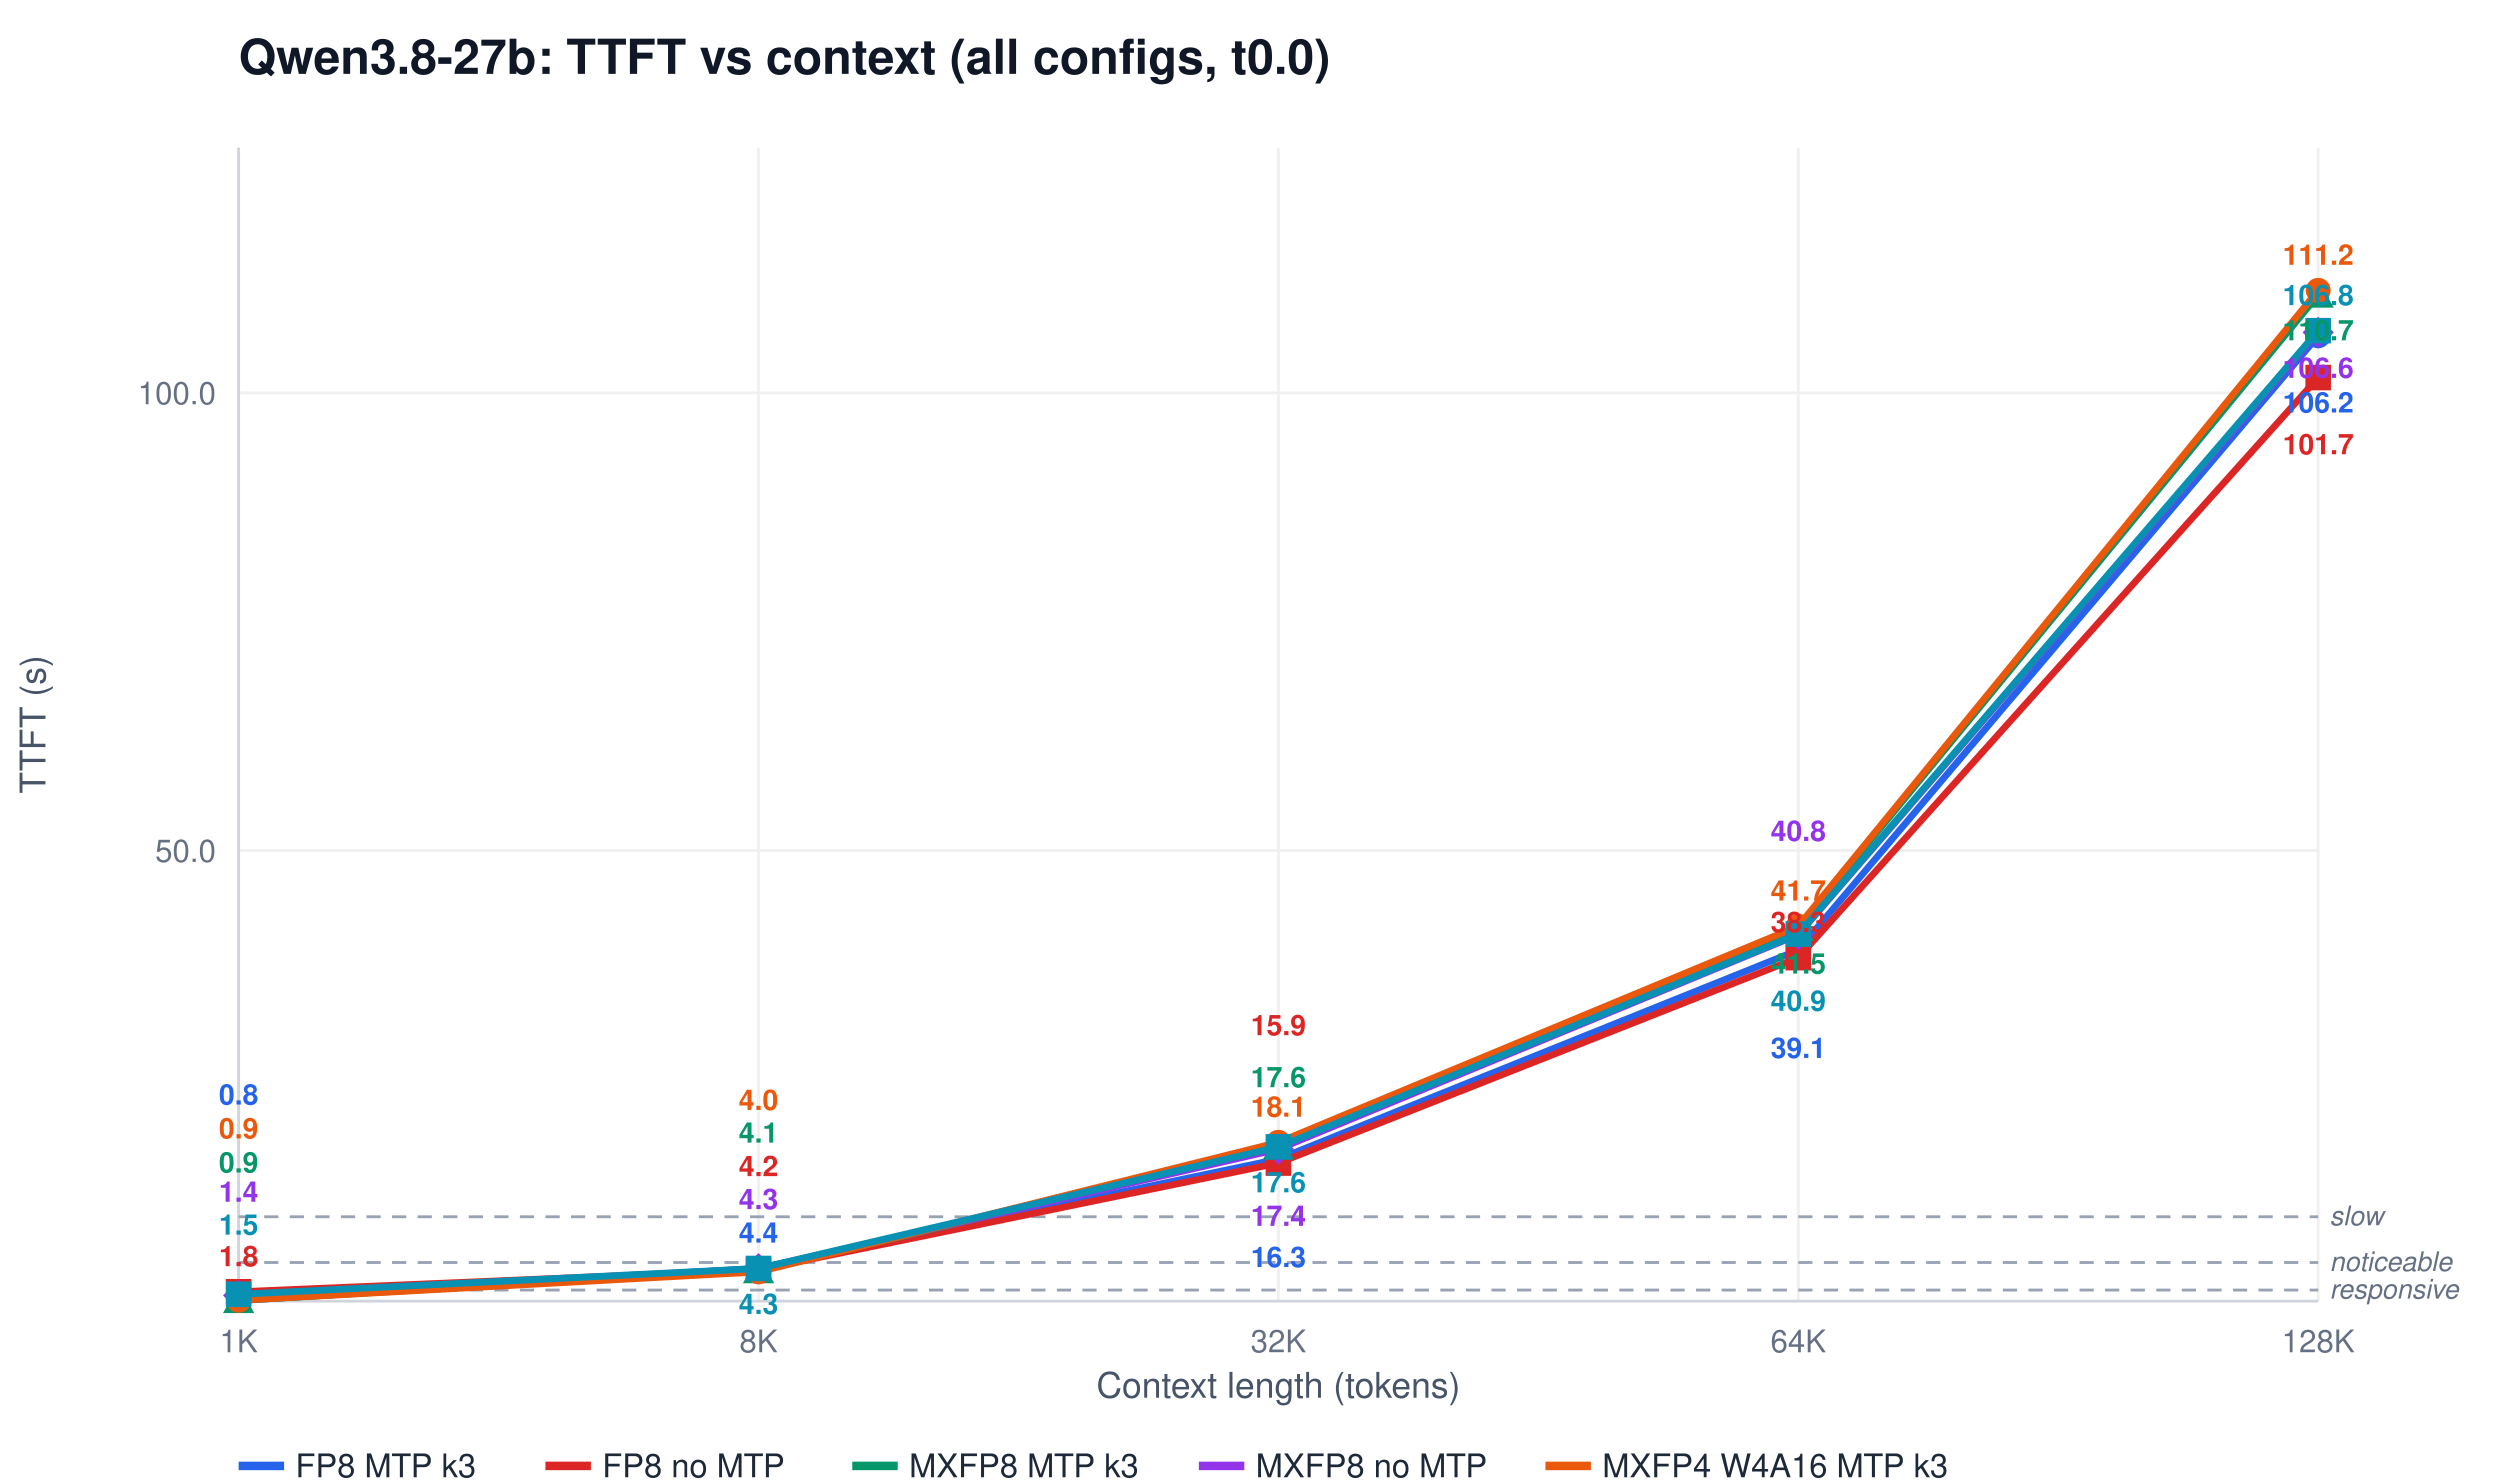
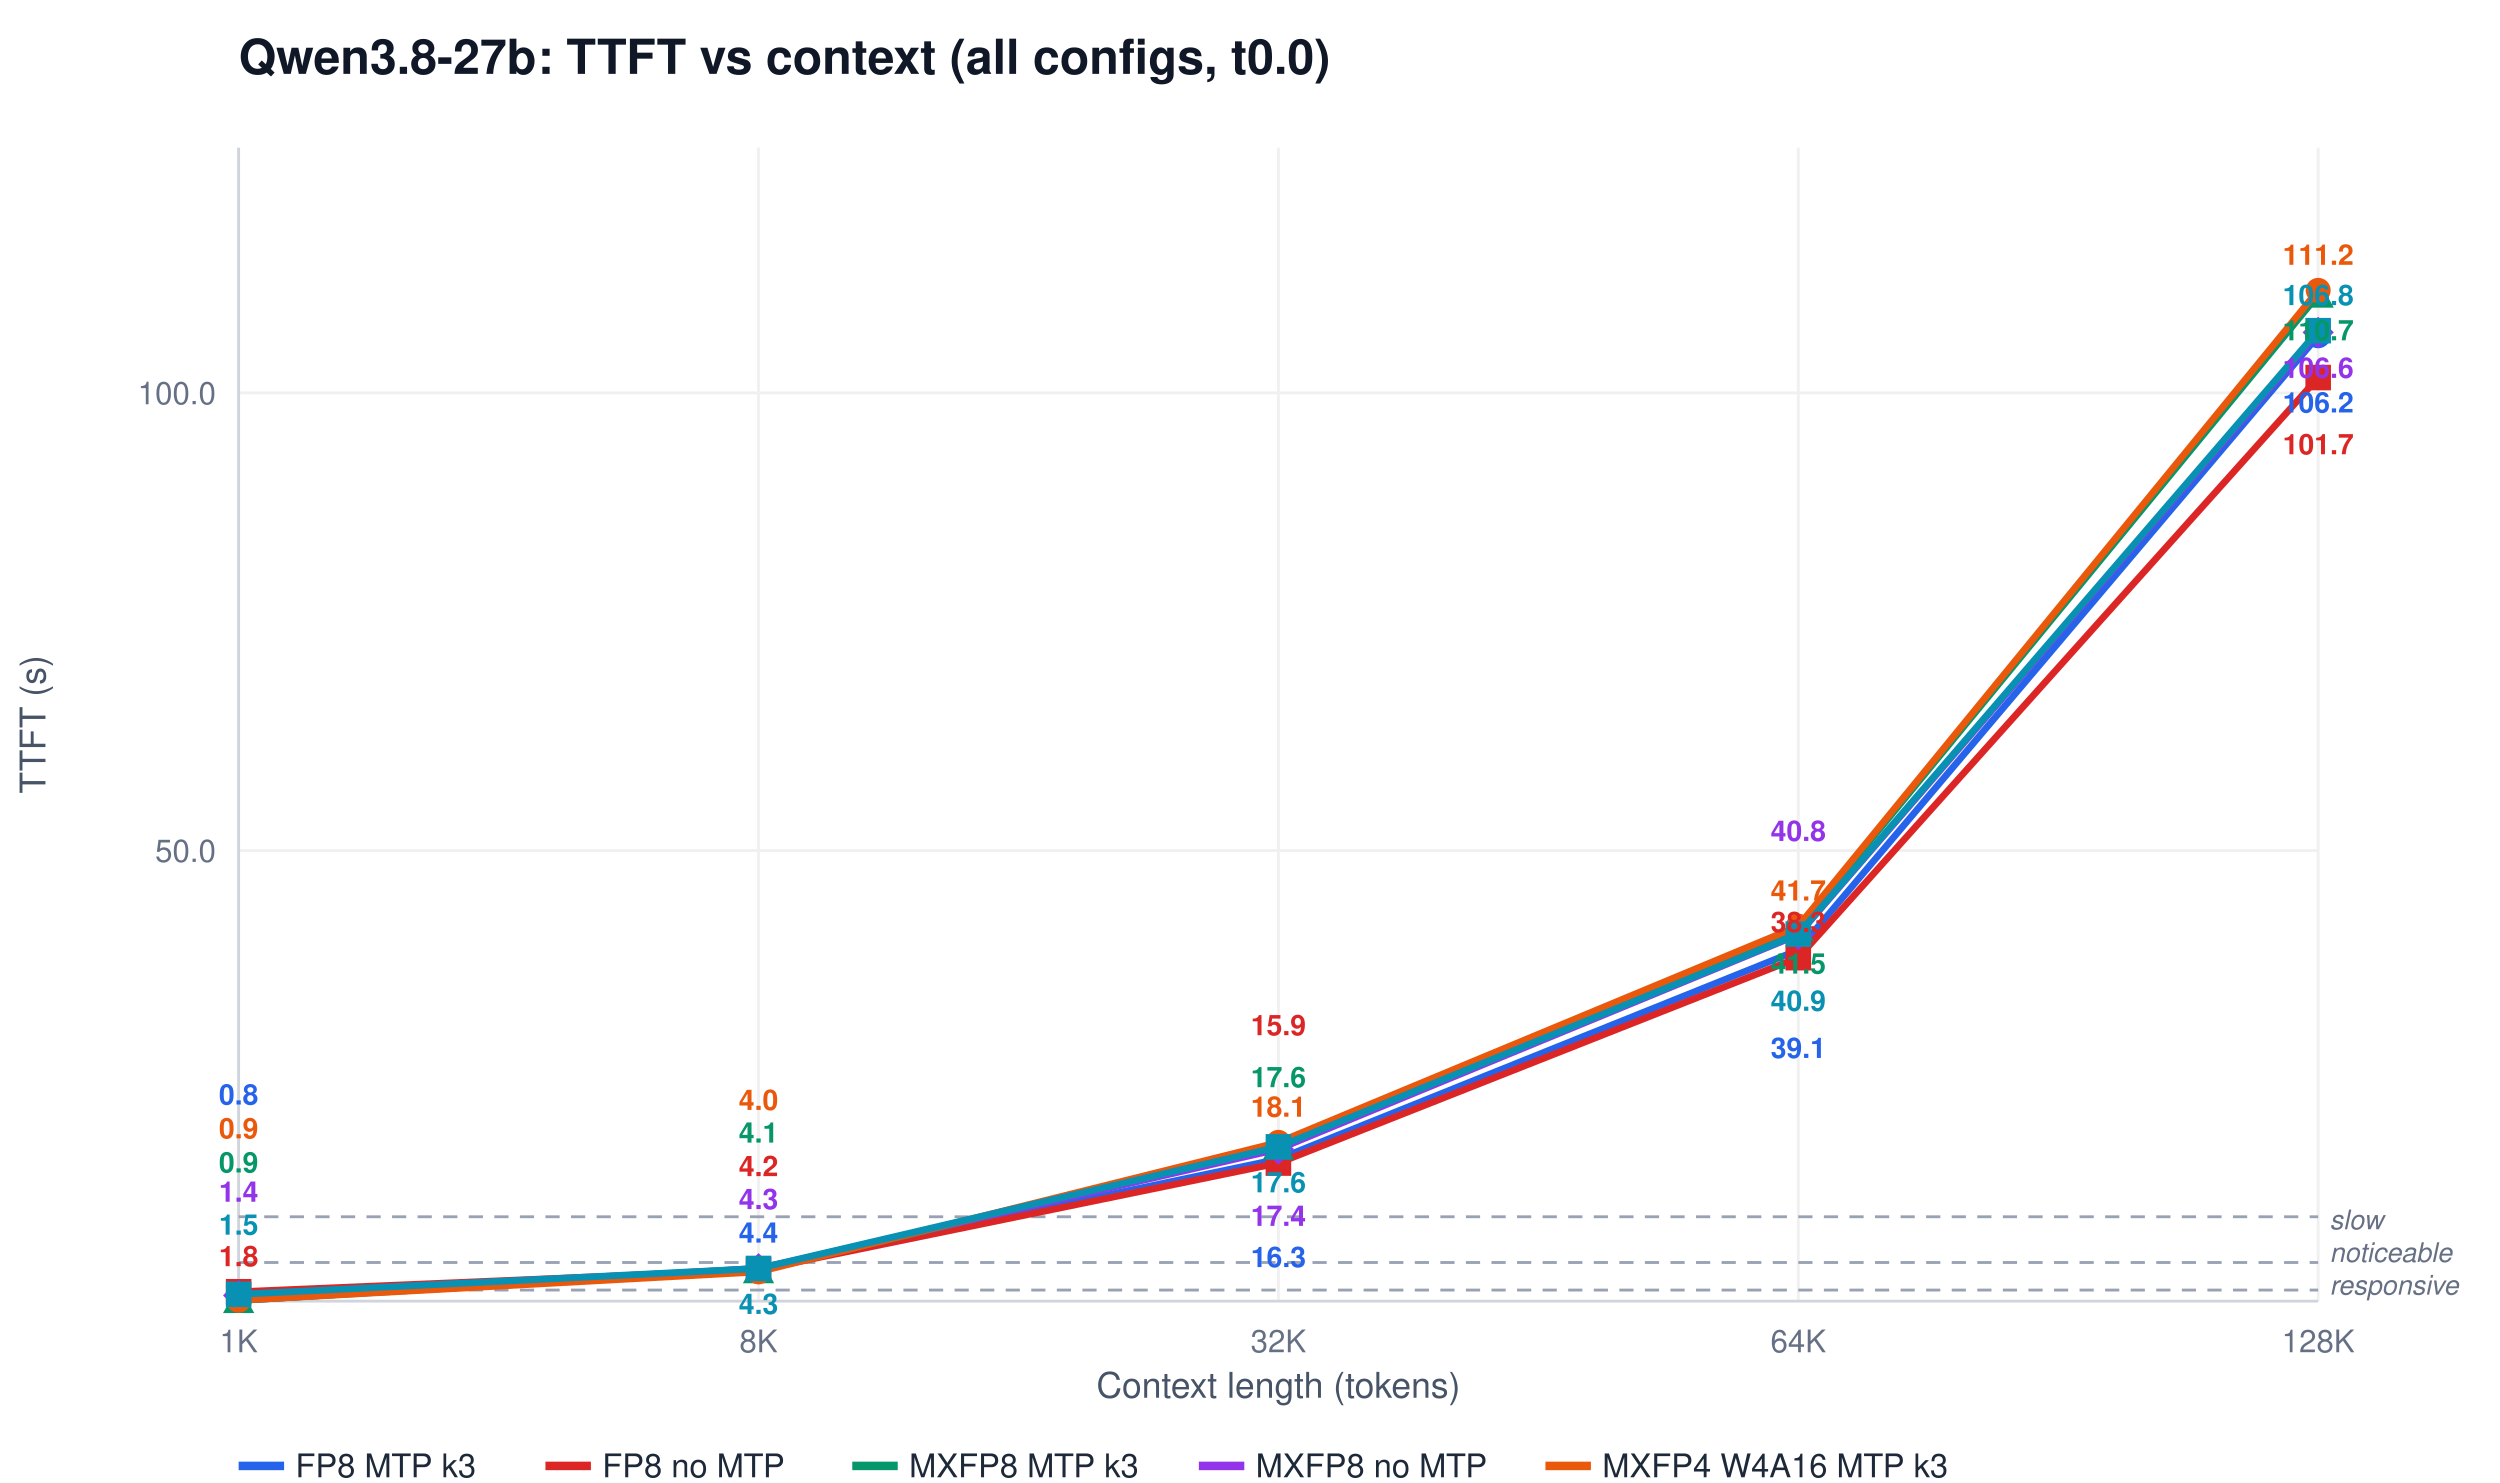
<svg xmlns="http://www.w3.org/2000/svg" width="880" height="522" viewBox="0 0 880 522" font-family="Segoe UI, Helvetica, Arial, sans-serif">
  <rect width="880" height="522" fill="#ffffff" />
  <text x="84" y="26" font-size="17" font-weight="600" fill="#101828">Qwen3.8-27b: TTFT vs context (all configs, t0.0)</text>
  <line x1="84" y1="299.4" x2="816" y2="299.4" stroke="#f0f0f0" stroke-width="1" />
  <text x="76" y="303.4" font-size="11" fill="#667085" text-anchor="end">50.0</text>
  <line x1="84" y1="138.3" x2="816" y2="138.3" stroke="#f0f0f0" stroke-width="1" />
  <text x="76" y="142.3" font-size="11" fill="#667085" text-anchor="end">100.0</text>
  <line x1="84.0" y1="52" x2="84.0" y2="458" stroke="#f0f0f0" stroke-width="1" />
  <text x="84.0" y="476" font-size="11" fill="#667085" text-anchor="middle">1K</text>
  <line x1="267.0" y1="52" x2="267.0" y2="458" stroke="#f0f0f0" stroke-width="1" />
  <text x="267.0" y="476" font-size="11" fill="#667085" text-anchor="middle">8K</text>
  <line x1="450.0" y1="52" x2="450.0" y2="458" stroke="#f0f0f0" stroke-width="1" />
  <text x="450.0" y="476" font-size="11" fill="#667085" text-anchor="middle">32K</text>
  <line x1="633.0" y1="52" x2="633.0" y2="458" stroke="#f0f0f0" stroke-width="1" />
  <text x="633.0" y="476" font-size="11" fill="#667085" text-anchor="middle">64K</text>
  <line x1="816.0" y1="52" x2="816.0" y2="458" stroke="#f0f0f0" stroke-width="1" />
  <text x="816.0" y="476" font-size="11" fill="#667085" text-anchor="middle">128K</text>
  <line x1="84" y1="458" x2="816" y2="458" stroke="#d0d5dd" stroke-width="1" />
  <line x1="84" y1="52" x2="84" y2="458" stroke="#d0d5dd" stroke-width="1" />
+   <line x1="84" y1="428.3" x2="816" y2="428.3" stroke="#98a2b3" stroke-width="1" stroke-dasharray="5 4" />
+   <text x="820" y="432.7" font-size="9.5" fill="#667085" font-style="italic">slow</text>
+   <line x1="84" y1="444.4" x2="816" y2="444.4" stroke="#98a2b3" stroke-width="1" stroke-dasharray="5 4" />
+   <text x="820" y="444.2" font-size="9.5" fill="#667085" font-style="italic">noticeable</text>
  <line x1="84" y1="454.1" x2="816" y2="454.1" stroke="#98a2b3" stroke-width="1" stroke-dasharray="5 4" />
-   <text x="820" y="457.1" font-size="9.5" fill="#667085" font-style="italic">responsive</text>
-   <line x1="84" y1="444.4" x2="816" y2="444.4" stroke="#98a2b3" stroke-width="1" stroke-dasharray="5 4" />
-   <text x="820" y="447.4" font-size="9.5" fill="#667085" font-style="italic">noticeable</text>
-   <line x1="84" y1="428.3" x2="816" y2="428.3" stroke="#98a2b3" stroke-width="1" stroke-dasharray="5 4" />
-   <text x="820" y="431.3" font-size="9.5" fill="#667085" font-style="italic">slow</text>
+   <text x="820" y="455.7" font-size="9.5" fill="#667085" font-style="italic">responsive</text>
  <polyline points="84.0,457.8 267.0,446.4 450.0,408.0 633.0,334.4 816.0,118.2" fill="none" stroke="#2563eb" stroke-width="2.4" />
  <circle cx="84.0" cy="457.8" r="4.4" fill="#2563eb" />
  <circle cx="267.0" cy="446.4" r="4.4" fill="#2563eb" />
  <circle cx="450.0" cy="408.0" r="4.4" fill="#2563eb" />
  <circle cx="633.0" cy="334.4" r="4.4" fill="#2563eb" />
  <circle cx="816.0" cy="118.2" r="4.4" fill="#2563eb" />
  <polyline points="84.0,454.7 267.0,447.0 450.0,409.4 633.0,337.1 816.0,132.9" fill="none" stroke="#dc2626" stroke-width="2.4" />
  <rect x="79.5" y="450.2" width="9" height="9" fill="#dc2626" />
  <rect x="262.5" y="442.5" width="9" height="9" fill="#dc2626" />
  <rect x="445.5" y="404.9" width="9" height="9" fill="#dc2626" />
  <rect x="628.5" y="332.6" width="9" height="9" fill="#dc2626" />
  <rect x="811.5" y="128.4" width="9" height="9" fill="#dc2626" />
  <polyline points="84.0,457.7 267.0,447.2 450.0,403.7 633.0,326.7 816.0,103.8" fill="none" stroke="#059669" stroke-width="2.4" />
  <polygon points="84.0,452.2 78.5,462.2 89.5,462.2" fill="#059669" />
  <polygon points="267.0,441.7 261.5,451.7 272.5,451.7" fill="#059669" />
  <polygon points="450.0,398.2 444.5,408.2 455.5,408.2" fill="#059669" />
  <polygon points="633.0,321.2 627.5,331.2 638.5,331.2" fill="#059669" />
  <polygon points="816.0,98.3 810.5,108.3 821.5,108.3" fill="#059669" />
  <polyline points="84.0,456.0 267.0,446.6 450.0,404.5 633.0,329.0 816.0,117.0" fill="none" stroke="#9333ea" stroke-width="2.4" />
  <polygon points="84.0,450.5 89.5,456.0 84.0,461.5 78.5,456.0" fill="#9333ea" />
  <polygon points="267.0,441.1 272.5,446.6 267.0,452.1 261.5,446.6" fill="#9333ea" />
  <polygon points="450.0,399.0 455.5,404.5 450.0,410.0 444.5,404.5" fill="#9333ea" />
  <polygon points="633.0,323.5 638.5,329.0 633.0,334.5 627.5,329.0" fill="#9333ea" />
  <polygon points="816.0,111.5 821.5,117.0 816.0,122.5 810.5,117.0" fill="#9333ea" />
  <polyline points="84.0,457.7 267.0,447.7 450.0,402.1 633.0,326.0 816.0,102.2" fill="none" stroke="#ea580c" stroke-width="2.4" />
  <circle cx="84.0" cy="457.7" r="4.4" fill="#ea580c" />
  <circle cx="267.0" cy="447.7" r="4.4" fill="#ea580c" />
  <circle cx="450.0" cy="402.1" r="4.4" fill="#ea580c" />
  <circle cx="633.0" cy="326.0" r="4.4" fill="#ea580c" />
  <circle cx="816.0" cy="102.2" r="4.4" fill="#ea580c" />
  <polyline points="84.0,455.6 267.0,446.5 450.0,403.7 633.0,328.8 816.0,116.4" fill="none" stroke="#0891b2" stroke-width="2.4" />
  <rect x="79.5" y="451.1" width="9" height="9" fill="#0891b2" />
  <rect x="262.5" y="442.0" width="9" height="9" fill="#0891b2" />
  <rect x="445.5" y="399.2" width="9" height="9" fill="#0891b2" />
  <rect x="628.5" y="324.3" width="9" height="9" fill="#0891b2" />
  <rect x="811.5" y="111.9" width="9" height="9" fill="#0891b2" />
  <text x="84.0" y="445.7" font-size="10" fill="#dc2626" text-anchor="middle" font-weight="600">1.8</text>
  <text x="84.0" y="434.6" font-size="10" fill="#0891b2" text-anchor="middle" font-weight="600">1.5</text>
  <text x="84.0" y="423.0" font-size="10" fill="#9333ea" text-anchor="middle" font-weight="600">1.4</text>
  <text x="84.0" y="412.7" font-size="10" fill="#059669" text-anchor="middle" font-weight="600">0.9</text>
  <text x="84.0" y="400.7" font-size="10" fill="#ea580c" text-anchor="middle" font-weight="600">0.9</text>
  <text x="84.0" y="388.8" font-size="10" fill="#2563eb" text-anchor="middle" font-weight="600">0.8</text>
  <text x="267.0" y="437.4" font-size="10" fill="#2563eb" text-anchor="middle" font-weight="600">4.4</text>
  <text x="267.0" y="462.5" font-size="10" fill="#0891b2" text-anchor="middle" font-weight="600">4.3</text>
  <text x="267.0" y="425.6" font-size="10" fill="#9333ea" text-anchor="middle" font-weight="600">4.3</text>
  <text x="267.0" y="414.0" font-size="10" fill="#dc2626" text-anchor="middle" font-weight="600">4.2</text>
  <text x="267.0" y="402.2" font-size="10" fill="#059669" text-anchor="middle" font-weight="600">4.1</text>
  <text x="267.0" y="390.7" font-size="10" fill="#ea580c" text-anchor="middle" font-weight="600">4.0</text>
  <text x="450.0" y="393.1" font-size="10" fill="#ea580c" text-anchor="middle" font-weight="600">18.1</text>
  <text x="450.0" y="419.7" font-size="10" fill="#0891b2" text-anchor="middle" font-weight="600">17.6</text>
  <text x="450.0" y="382.7" font-size="10" fill="#059669" text-anchor="middle" font-weight="600">17.6</text>
  <text x="450.0" y="431.5" font-size="10" fill="#9333ea" text-anchor="middle" font-weight="600">17.4</text>
  <text x="450.0" y="446.0" font-size="10" fill="#2563eb" text-anchor="middle" font-weight="600">16.3</text>
  <text x="450.0" y="364.4" font-size="10" fill="#dc2626" text-anchor="middle" font-weight="600">15.9</text>
  <text x="633.0" y="317.0" font-size="10" fill="#ea580c" text-anchor="middle" font-weight="600">41.7</text>
  <text x="633.0" y="342.7" font-size="10" fill="#059669" text-anchor="middle" font-weight="600">41.5</text>
  <text x="633.0" y="355.8" font-size="10" fill="#0891b2" text-anchor="middle" font-weight="600">40.9</text>
  <text x="633.0" y="296.0" font-size="10" fill="#9333ea" text-anchor="middle" font-weight="600">40.8</text>
  <text x="633.0" y="372.4" font-size="10" fill="#2563eb" text-anchor="middle" font-weight="600">39.1</text>
  <text x="633.0" y="328.1" font-size="10" fill="#dc2626" text-anchor="middle" font-weight="600">38.3</text>
  <text x="816.0" y="93.2" font-size="10" fill="#ea580c" text-anchor="middle" font-weight="600">111.2</text>
  <text x="816.0" y="119.8" font-size="10" fill="#059669" text-anchor="middle" font-weight="600">110.7</text>
  <text x="816.0" y="107.4" font-size="10" fill="#0891b2" text-anchor="middle" font-weight="600">106.8</text>
  <text x="816.0" y="133.0" font-size="10" fill="#9333ea" text-anchor="middle" font-weight="600">106.6</text>
  <text x="816.0" y="145.2" font-size="10" fill="#2563eb" text-anchor="middle" font-weight="600">106.2</text>
  <text x="816.0" y="159.9" font-size="10" fill="#dc2626" text-anchor="middle" font-weight="600">101.7</text>
  <line x1="84" y1="516" x2="100" y2="516" stroke="#2563eb" stroke-width="3" />
  <text x="104" y="520" font-size="11.5" fill="#1d2939">FP8 MTP k3</text>
  <line x1="192" y1="516" x2="208" y2="516" stroke="#dc2626" stroke-width="3" />
  <text x="212" y="520" font-size="11.5" fill="#1d2939">FP8 no MTP</text>
  <line x1="300" y1="516" x2="316" y2="516" stroke="#059669" stroke-width="3" />
  <text x="320" y="520" font-size="11.5" fill="#1d2939">MXFP8 MTP k3</text>
  <line x1="422" y1="516" x2="438" y2="516" stroke="#9333ea" stroke-width="3" />
  <text x="442" y="520" font-size="11.5" fill="#1d2939">MXFP8 no MTP</text>
  <line x1="544" y1="516" x2="560" y2="516" stroke="#ea580c" stroke-width="3" />
  <text x="564" y="520" font-size="11.5" fill="#1d2939">MXFP4 W4A16 MTP k3</text>
  <line x1="84" y1="538" x2="100" y2="538" stroke="#0891b2" stroke-width="3" />
  <text x="104" y="542" font-size="11.5" fill="#1d2939">MXFP4 W4A16 no MTP</text>
  <text x="450" y="492" font-size="12.5" fill="#475467" text-anchor="middle">Context length (tokens)</text>
  <text x="16" y="255" font-size="12.5" fill="#475467" text-anchor="middle" transform="rotate(-90 16 255)">TTFT (s)</text>
</svg>
